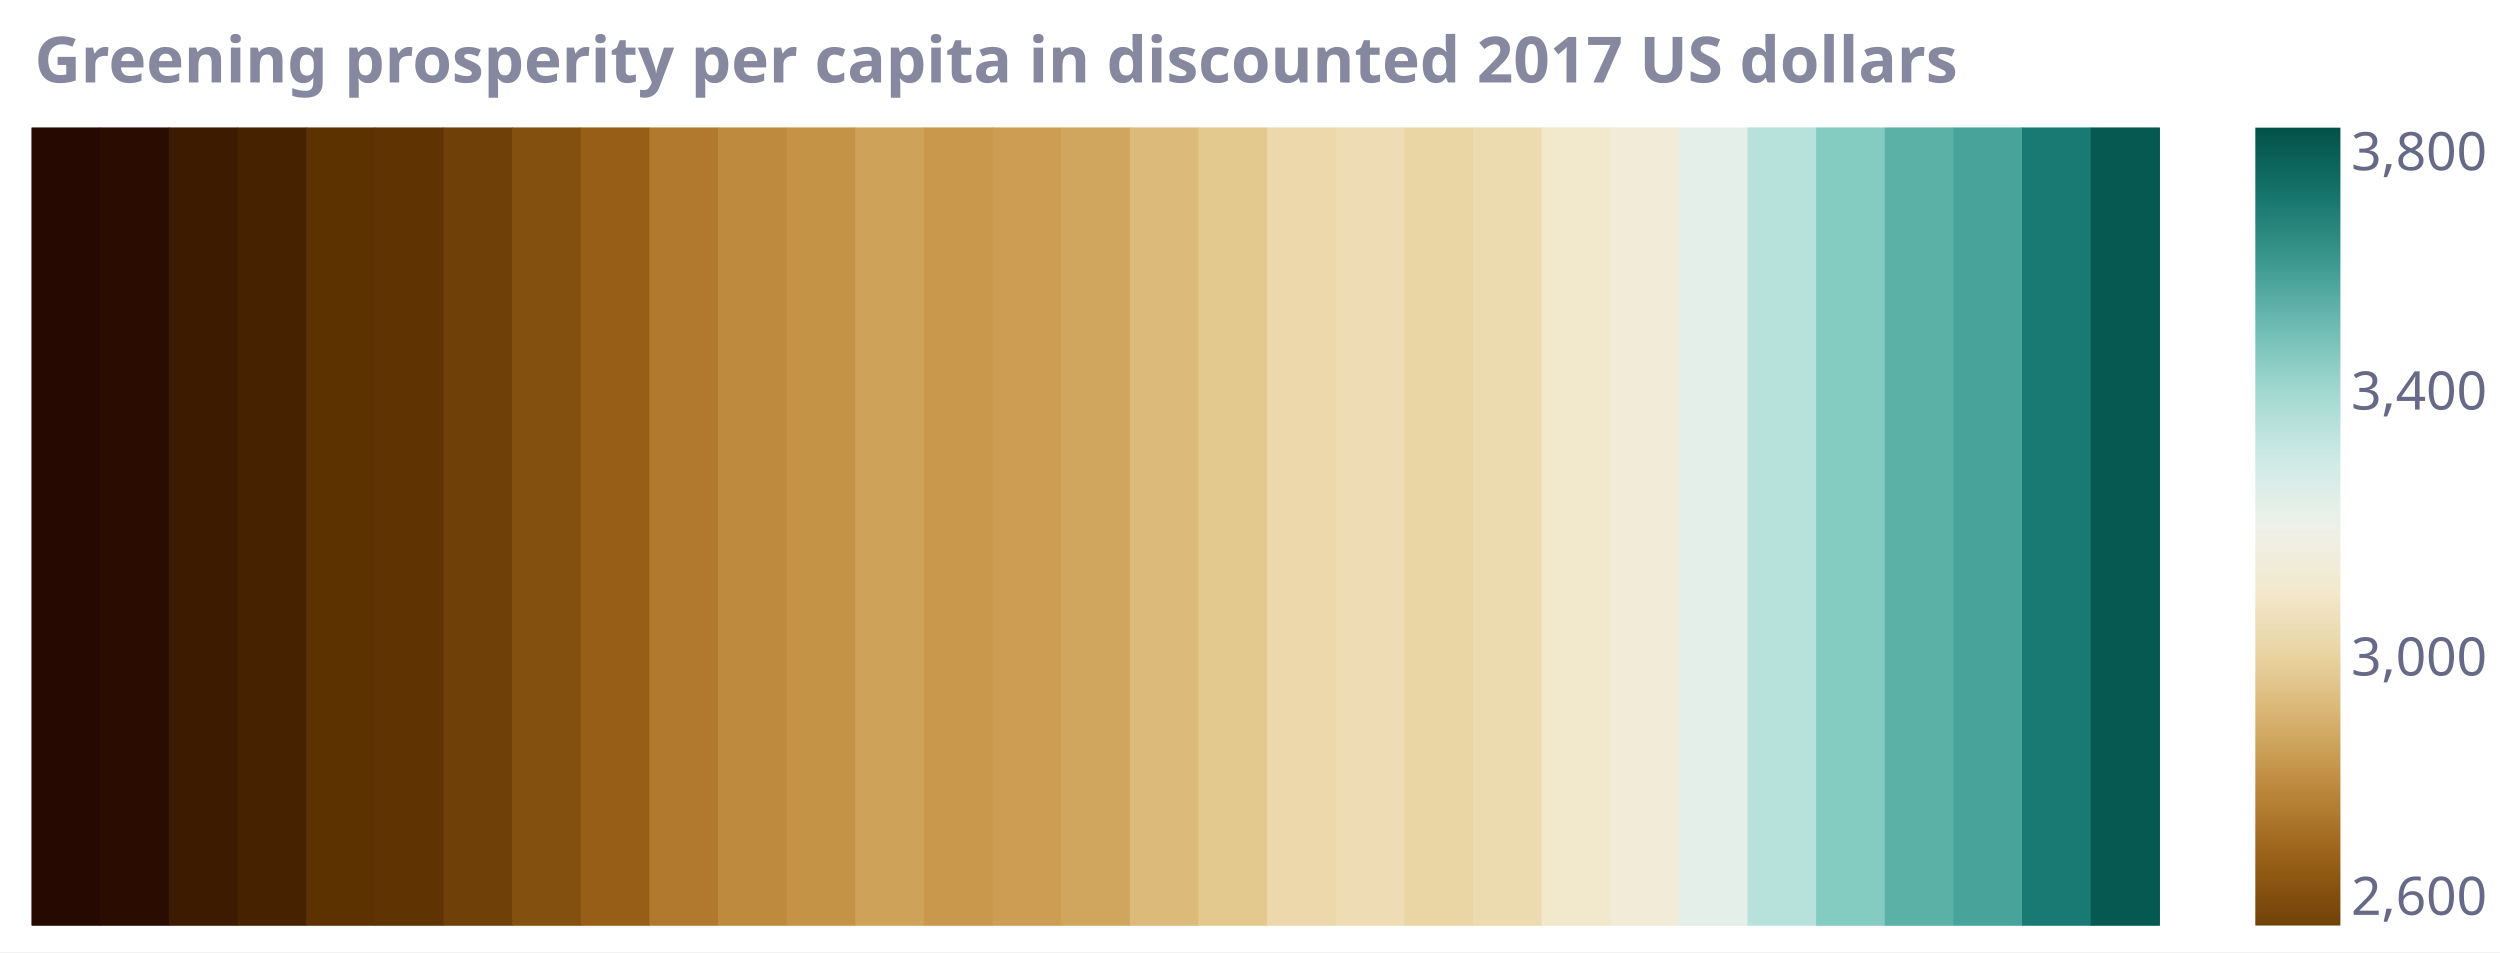
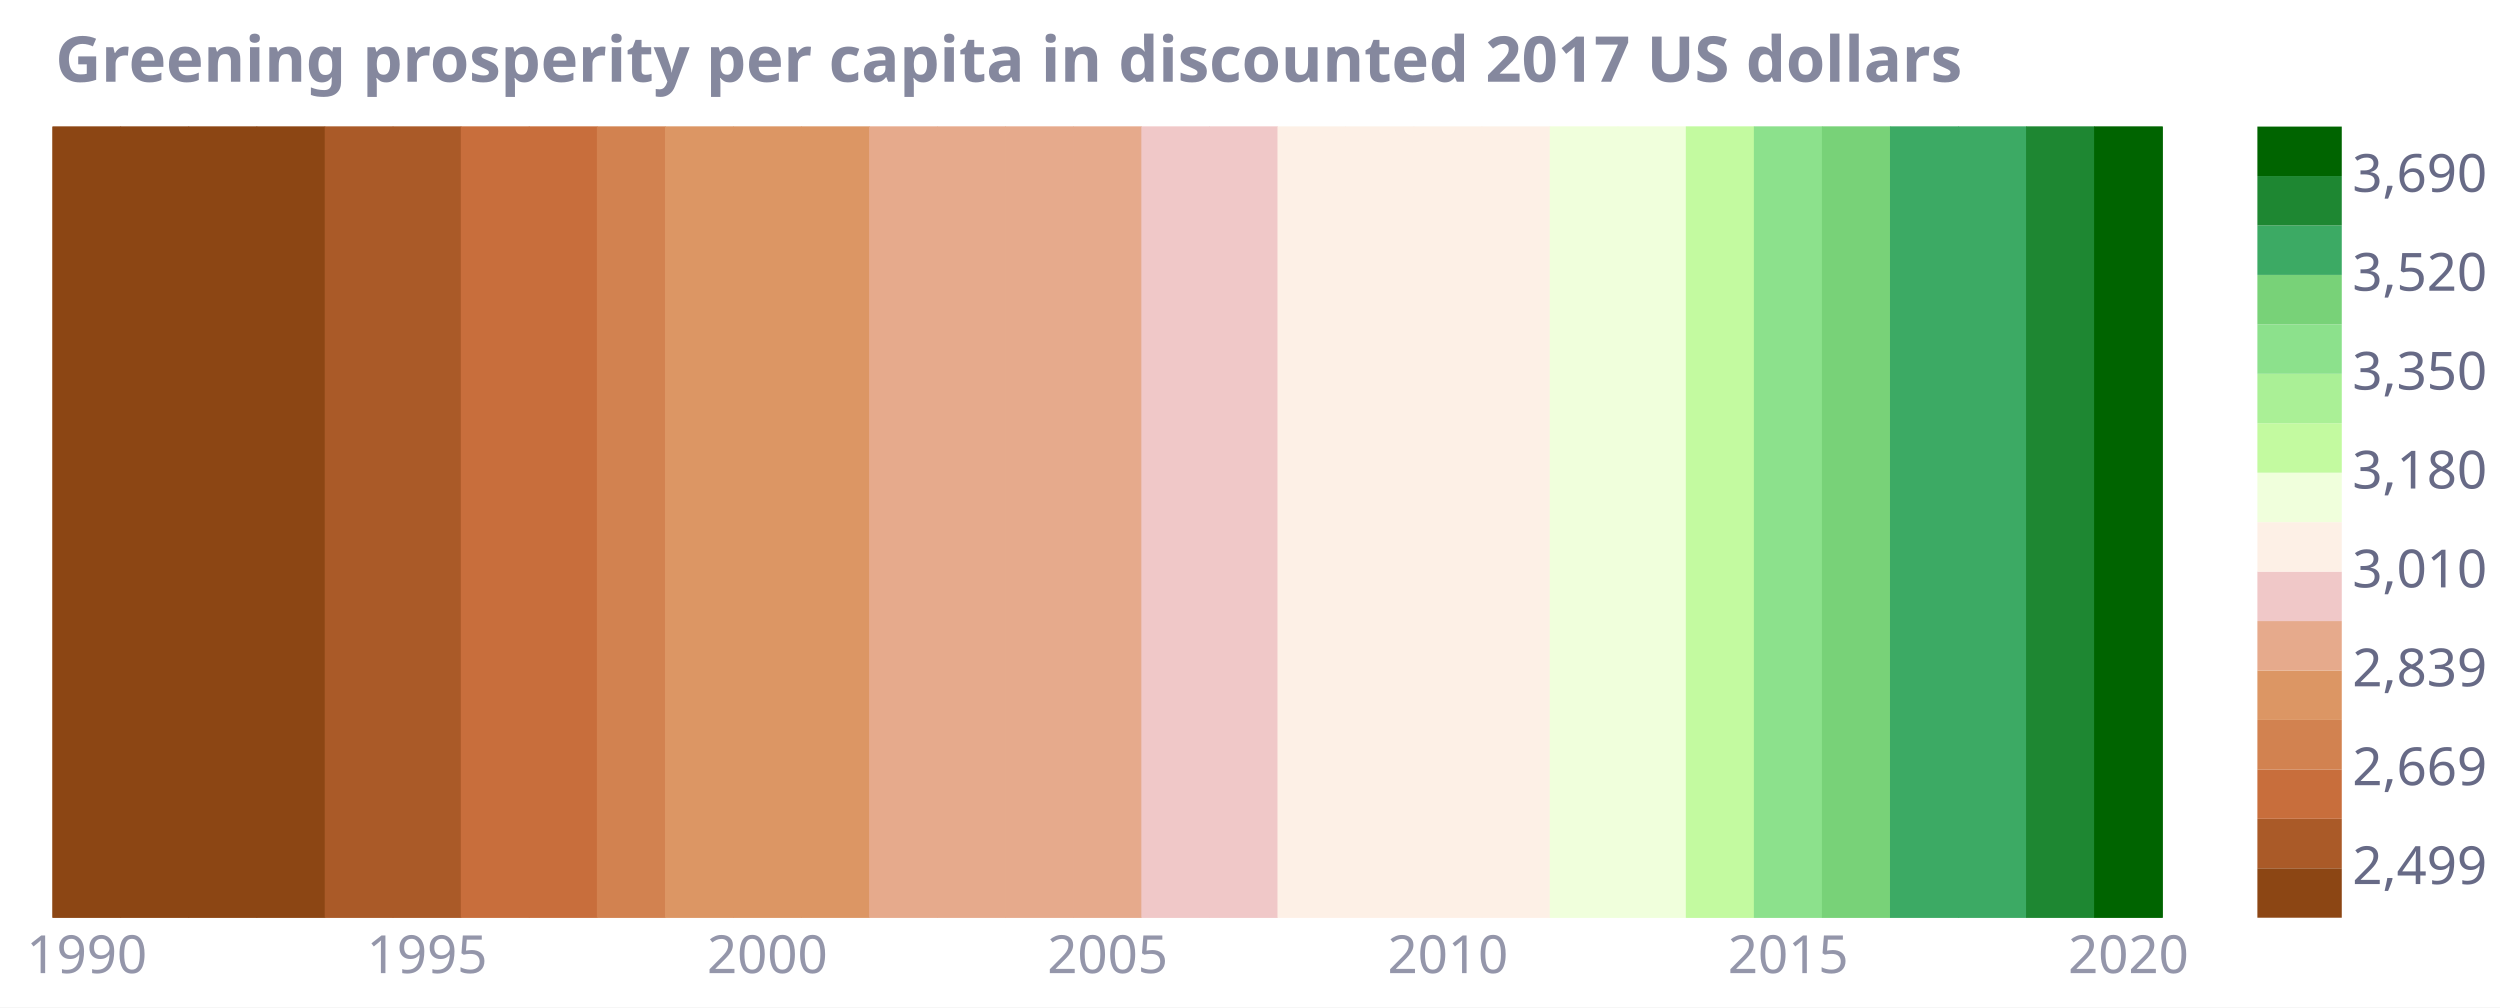
- <svg xmlns="http://www.w3.org/2000/svg" version="1.1" class="marks" width="470" height="179" viewBox="0 0 470 179">
-   <rect width="470" height="179" fill="white" />
-   <g fill="none" stroke-miterlimit="10" transform="translate(6,24)">
+ <svg xmlns="http://www.w3.org/2000/svg" version="1.1" class="marks" width="474" height="191" viewBox="0 0 474 191">
+   <rect width="474" height="191" fill="white" />
+   <g fill="none" stroke-miterlimit="10" transform="translate(10,24)">
    <g class="mark-group role-frame root" role="graphics-object" aria-roledescription="group mark container">
      <g transform="translate(0,0)">
        <path class="background" aria-hidden="true" d="M0,0h400v150h-400Z" />
        <g>
          <g class="mark-group role-axis" role="graphics-symbol" aria-roledescription="axis" aria-label="X-axis titled 'Greening prosperity per capita in discounted 2017 US dollars' for a discrete scale with 31 values: 1990, 1991, 1992, 1993, 1994, ending with 2020">
            <g transform="translate(0.5,150.5)">
              <path class="background" aria-hidden="true" d="M0,0h0v0h0Z" pointer-events="none" />
              <g>
-                 <g class="mark-text role-axis-label" pointer-events="none" />
+                 <g class="mark-text role-axis-label" pointer-events="none">
+                   <text text-anchor="middle" transform="translate(5.951613,10)" font-family="Circular Std Book" font-size="10px" fill="#676A86" fill-opacity="0.7" opacity="1">1990</text>
+                   <text text-anchor="middle" transform="translate(70.46774,10)" font-family="Circular Std Book" font-size="10px" fill="#676A86" fill-opacity="0.7" opacity="1">1995</text>
+                   <text text-anchor="middle" transform="translate(134.9839,10)" font-family="Circular Std Book" font-size="10px" fill="#676A86" fill-opacity="0.7" opacity="1">2000</text>
+                   <text text-anchor="middle" transform="translate(199.5,10)" font-family="Circular Std Book" font-size="10px" fill="#676A86" fill-opacity="0.7" opacity="1">2005</text>
+                   <text text-anchor="middle" transform="translate(264.0161,10)" font-family="Circular Std Book" font-size="10px" fill="#676A86" fill-opacity="0.7" opacity="1">2010</text>
+                   <text text-anchor="middle" transform="translate(328.5323,10)" font-family="Circular Std Book" font-size="10px" fill="#676A86" fill-opacity="0.7" opacity="1">2015</text>
+                   <text text-anchor="middle" transform="translate(393.0484,10)" font-family="Circular Std Book" font-size="10px" fill="#676A86" fill-opacity="0.7" opacity="1">2020</text>
+                 </g>
                <g class="mark-text role-axis-title" pointer-events="none">
                  <text text-anchor="start" transform="translate(0,-159)" font-family="Circular Std Book" font-size="12px" font-weight="bold" fill="#676A86" fill-opacity="0.8" opacity="1">Greening prosperity per capita in discounted 2017 US dollars</text>
                </g>
              </g>
              <path class="foreground" aria-hidden="true" d="" pointer-events="none" display="none" />
            </g>
          </g>
          <g class="mark-rect role-mark layer_0_marks" role="graphics-object" aria-roledescription="rect mark container">
-             <path aria-label="Year: 1990; t: 2413.90217781; GPR: 2413.9" role="graphics-symbol" aria-roledescription="bar" d="M-0.048,0h13v150h-13Z" fill="rgb(38, 9, 0)" />
-             <path aria-label="Year: 1991; t: 2427.52816675; GPR: 2427.53" role="graphics-symbol" aria-roledescription="bar" d="M12.855,0h13v150h-13Z" fill="rgb(43, 13, 0)" />
-             <path aria-label="Year: 1992; t: 2471.89852982; GPR: 2471.9" role="graphics-symbol" aria-roledescription="bar" d="M25.758,0h13v150h-13Z" fill="rgb(61, 27, 0)" />
-             <path aria-label="Year: 1993; t: 2496.84363545; GPR: 2496.84" role="graphics-symbol" aria-roledescription="bar" d="M38.661,0h13v150h-13Z" fill="rgb(71, 34, 0)" />
-             <path aria-label="Year: 1994; t: 2550.67550999; GPR: 2550.68" role="graphics-symbol" aria-roledescription="bar" d="M51.565,0h13v150h-13Z" fill="rgb(92, 50, 1)" />
-             <path aria-label="Year: 1995; t: 2557.13639073; GPR: 2557.14" role="graphics-symbol" aria-roledescription="bar" d="M64.468,0h13v150h-13Z" fill="rgb(95, 52, 2)" />
-             <path aria-label="Year: 1996; t: 2597.10276208; GPR: 2597.1" role="graphics-symbol" aria-roledescription="bar" d="M77.371,0h13v150h-13Z" fill="rgb(111, 64, 8)" />
-             <path aria-label="Year: 1997; t: 2648.88798889; GPR: 2648.89" role="graphics-symbol" aria-roledescription="bar" d="M90.274,0h13v150h-13Z" fill="rgb(132, 80, 15)" />
-             <path aria-label="Year: 1998; t: 2695.47360498; GPR: 2695.47" role="graphics-symbol" aria-roledescription="bar" d="M103.177,0h13v150h-13Z" fill="rgb(150, 94, 22)" />
-             <path aria-label="Year: 1999; t: 2770.85058258; GPR: 2770.85" role="graphics-symbol" aria-roledescription="bar" d="M116.081,0h13v150h-13Z" fill="rgb(177, 121, 45)" />
-             <path aria-label="Year: 2000; t: 2812.65119994; GPR: 2812.65" role="graphics-symbol" aria-roledescription="bar" d="M128.984,0h13v150h-13Z" fill="rgb(190, 138, 62)" />
-             <path aria-label="Year: 2001; t: 2835.12164171; GPR: 2835.12" role="graphics-symbol" aria-roledescription="bar" d="M141.887,0h13v150h-13Z" fill="rgb(197, 147, 70)" />
-             <path aria-label="Year: 2002; t: 2871.25783688; GPR: 2871.26" role="graphics-symbol" aria-roledescription="bar" d="M154.79,0h13v150h-13Z" fill="rgb(206, 162, 89)" />
-             <path aria-label="Year: 2003; t: 2847.11273539; GPR: 2847.11" role="graphics-symbol" aria-roledescription="bar" d="M167.694,0h13v150h-13Z" fill="rgb(201, 152, 76)" />
-             <path aria-label="Year: 2004; t: 2860.35477347; GPR: 2860.35" role="graphics-symbol" aria-roledescription="bar" d="M180.597,0h13v150h-13Z" fill="rgb(204, 157, 83)" />
-             <path aria-label="Year: 2005; t: 2880.21176394; GPR: 2880.21" role="graphics-symbol" aria-roledescription="bar" d="M193.5,0h13v150h-13Z" fill="rgb(208, 166, 94)" />
-             <path aria-label="Year: 2006; t: 2929.91744682; GPR: 2929.92" role="graphics-symbol" aria-roledescription="bar" d="M206.403,0h13v150h-13Z" fill="rgb(220, 186, 121)" />
-             <path aria-label="Year: 2007; t: 2967.48499812; GPR: 2967.48" role="graphics-symbol" aria-roledescription="bar" d="M219.306,0h13v150h-13Z" fill="rgb(228, 201, 142)" />
-             <path aria-label="Year: 2008; t: 3026.77089901; GPR: 3026.77" role="graphics-symbol" aria-roledescription="bar" d="M232.21,0h13v150h-13Z" fill="rgb(236, 216, 171)" />
-             <path aria-label="Year: 2009; t: 3044.28833139; GPR: 3044.29" role="graphics-symbol" aria-roledescription="bar" d="M245.113,0h13v150h-13Z" fill="rgb(238, 221, 180)" />
-             <path aria-label="Year: 2010; t: 3013.66447597; GPR: 3013.66" role="graphics-symbol" aria-roledescription="bar" d="M258.016,0h13v150h-13Z" fill="rgb(234, 213, 165)" />
-             <path aria-label="Year: 2011; t: 3036.9522581; GPR: 3036.95" role="graphics-symbol" aria-roledescription="bar" d="M270.919,0h13v150h-13Z" fill="rgb(237, 219, 176)" />
-             <path aria-label="Year: 2012; t: 3098.22748504; GPR: 3098.23" role="graphics-symbol" aria-roledescription="bar" d="M283.823,0h13v150h-13Z" fill="rgb(242, 232, 203)" />
-             <path aria-label="Year: 2013; t: 3136.2834078; GPR: 3136.28" role="graphics-symbol" aria-roledescription="bar" d="M296.726,0h13v150h-13Z" fill="rgb(241, 235, 215)" />
-             <path aria-label="Year: 2014; t: 3229.67409926; GPR: 3229.67" role="graphics-symbol" aria-roledescription="bar" d="M309.629,0h13v150h-13Z" fill="rgb(229, 239, 233)" />
-             <path aria-label="Year: 2015; t: 3356.58963427; GPR: 3356.59" role="graphics-symbol" aria-roledescription="bar" d="M322.532,0h13v150h-13Z" fill="rgb(183, 226, 219)" />
-             <path aria-label="Year: 2016; t: 3458.46852628; GPR: 3458.47" role="graphics-symbol" aria-roledescription="bar" d="M335.435,0h13v150h-13Z" fill="rgb(132, 203, 193)" />
-             <path aria-label="Year: 2017; t: 3532.68775259; GPR: 3532.69" role="graphics-symbol" aria-roledescription="bar" d="M348.339,0h13v150h-13Z" fill="rgb(92, 177, 167)" />
-             <path aria-label="Year: 2018; t: 3570.98550559; GPR: 3570.99" role="graphics-symbol" aria-roledescription="bar" d="M361.242,0h13v150h-13Z" fill="rgb(72, 163, 154)" />
-             <path aria-label="Year: 2019; t: 3680.65552638; GPR: 3680.66" role="graphics-symbol" aria-roledescription="bar" d="M374.145,0h13v150h-13Z" fill="rgb(24, 122, 114)" />
-             <path aria-label="Year: 2020; t: 3775.56471413; GPR: 3775.56" role="graphics-symbol" aria-roledescription="bar" d="M387.048,0h13v150h-13Z" fill="rgb(6, 89, 80)" />
+             <path aria-label="Year: 1990; t: 2,414; GPR: 2413.9" role="graphics-symbol" aria-roledescription="bar" d="M-0.048,0h13v150h-13Z" fill="#8C4614" />
+             <path aria-label="Year: 1991; t: 2,428; GPR: 2427.53" role="graphics-symbol" aria-roledescription="bar" d="M12.855,0h13v150h-13Z" fill="#8C4614" />
+             <path aria-label="Year: 1992; t: 2,472; GPR: 2471.9" role="graphics-symbol" aria-roledescription="bar" d="M25.758,0h13v150h-13Z" fill="#8C4614" />
+             <path aria-label="Year: 1993; t: 2,497; GPR: 2496.84" role="graphics-symbol" aria-roledescription="bar" d="M38.661,0h13v150h-13Z" fill="#8C4614" />
+             <path aria-label="Year: 1994; t: 2,551; GPR: 2550.68" role="graphics-symbol" aria-roledescription="bar" d="M51.565,0h13v150h-13Z" fill="#AA5A28" />
+             <path aria-label="Year: 1995; t: 2,557; GPR: 2557.14" role="graphics-symbol" aria-roledescription="bar" d="M64.468,0h13v150h-13Z" fill="#AA5A28" />
+             <path aria-label="Year: 1996; t: 2,597; GPR: 2597.1" role="graphics-symbol" aria-roledescription="bar" d="M77.371,0h13v150h-13Z" fill="#C86E3C" />
+             <path aria-label="Year: 1997; t: 2,649; GPR: 2648.89" role="graphics-symbol" aria-roledescription="bar" d="M90.274,0h13v150h-13Z" fill="#C86E3C" />
+             <path aria-label="Year: 1998; t: 2,695; GPR: 2695.47" role="graphics-symbol" aria-roledescription="bar" d="M103.177,0h13v150h-13Z" fill="#D28250" />
+             <path aria-label="Year: 1999; t: 2,771; GPR: 2770.85" role="graphics-symbol" aria-roledescription="bar" d="M116.081,0h13v150h-13Z" fill="#DC9664" />
+             <path aria-label="Year: 2000; t: 2,813; GPR: 2812.65" role="graphics-symbol" aria-roledescription="bar" d="M128.984,0h13v150h-13Z" fill="#DC9664" />
+             <path aria-label="Year: 2001; t: 2,835; GPR: 2835.12" role="graphics-symbol" aria-roledescription="bar" d="M141.887,0h13v150h-13Z" fill="#DC9664" />
+             <path aria-label="Year: 2002; t: 2,871; GPR: 2871.26" role="graphics-symbol" aria-roledescription="bar" d="M154.79,0h13v150h-13Z" fill="#E6AA8C" />
+             <path aria-label="Year: 2003; t: 2,847; GPR: 2847.11" role="graphics-symbol" aria-roledescription="bar" d="M167.694,0h13v150h-13Z" fill="#E6AA8C" />
+             <path aria-label="Year: 2004; t: 2,860; GPR: 2860.35" role="graphics-symbol" aria-roledescription="bar" d="M180.597,0h13v150h-13Z" fill="#E6AA8C" />
+             <path aria-label="Year: 2005; t: 2,880; GPR: 2880.21" role="graphics-symbol" aria-roledescription="bar" d="M193.5,0h13v150h-13Z" fill="#E6AA8C" />
+             <path aria-label="Year: 2006; t: 2,930; GPR: 2929.92" role="graphics-symbol" aria-roledescription="bar" d="M206.403,0h13v150h-13Z" fill="#F0C8C8" />
+             <path aria-label="Year: 2007; t: 2,967; GPR: 2967.48" role="graphics-symbol" aria-roledescription="bar" d="M219.306,0h13v150h-13Z" fill="#F0C8C8" />
+             <path aria-label="Year: 2008; t: 3,027; GPR: 3026.77" role="graphics-symbol" aria-roledescription="bar" d="M232.21,0h13v150h-13Z" fill="#FDF0E6" />
+             <path aria-label="Year: 2009; t: 3,044; GPR: 3044.29" role="graphics-symbol" aria-roledescription="bar" d="M245.113,0h13v150h-13Z" fill="#FDF0E6" />
+             <path aria-label="Year: 2010; t: 3,014; GPR: 3013.66" role="graphics-symbol" aria-roledescription="bar" d="M258.016,0h13v150h-13Z" fill="#FDF0E6" />
+             <path aria-label="Year: 2011; t: 3,037; GPR: 3036.95" role="graphics-symbol" aria-roledescription="bar" d="M270.919,0h13v150h-13Z" fill="#FDF0E6" />
+             <path aria-label="Year: 2012; t: 3,098; GPR: 3098.23" role="graphics-symbol" aria-roledescription="bar" d="M283.823,0h13v150h-13Z" fill="#F0FFDC" />
+             <path aria-label="Year: 2013; t: 3,136; GPR: 3136.28" role="graphics-symbol" aria-roledescription="bar" d="M296.726,0h13v150h-13Z" fill="#F0FFDC" />
+             <path aria-label="Year: 2014; t: 3,230; GPR: 3229.67" role="graphics-symbol" aria-roledescription="bar" d="M309.629,0h13v150h-13Z" fill="#C3FAA0" />
+             <path aria-label="Year: 2015; t: 3,357; GPR: 3356.59" role="graphics-symbol" aria-roledescription="bar" d="M322.532,0h13v150h-13Z" fill="#8CE18C" />
+             <path aria-label="Year: 2016; t: 3,458; GPR: 3458.47" role="graphics-symbol" aria-roledescription="bar" d="M335.435,0h13v150h-13Z" fill="#78D278" />
+             <path aria-label="Year: 2017; t: 3,533; GPR: 3532.69" role="graphics-symbol" aria-roledescription="bar" d="M348.339,0h13v150h-13Z" fill="#3CAA64" />
+             <path aria-label="Year: 2018; t: 3,571; GPR: 3570.99" role="graphics-symbol" aria-roledescription="bar" d="M361.242,0h13v150h-13Z" fill="#3CAA64" />
+             <path aria-label="Year: 2019; t: 3,681; GPR: 3680.66" role="graphics-symbol" aria-roledescription="bar" d="M374.145,0h13v150h-13Z" fill="#1E8732" />
+             <path aria-label="Year: 2020; t: 3,776; GPR: 3775.56" role="graphics-symbol" aria-roledescription="bar" d="M387.048,0h13v150h-13Z" fill="#006400" />
          </g>
          <g class="mark-rect role-mark layer_1_marks" role="graphics-object" aria-roledescription="rect mark container">
-             <path aria-label="Year: 1990; t: 2413.90217781; GPR: 2413.9" role="graphics-symbol" aria-roledescription="bar" d="M-0.048,0h13v150h-13Z" fill="rgb(38, 9, 0)" />
-             <path aria-label="Year: 1991; t: 2427.52816675; GPR: 2427.53" role="graphics-symbol" aria-roledescription="bar" d="M12.855,0h13v150h-13Z" fill="rgb(43, 13, 0)" />
-             <path aria-label="Year: 1992; t: 2471.89852982; GPR: 2471.9" role="graphics-symbol" aria-roledescription="bar" d="M25.758,0h13v150h-13Z" fill="rgb(61, 27, 0)" />
-             <path aria-label="Year: 1993; t: 2496.84363545; GPR: 2496.84" role="graphics-symbol" aria-roledescription="bar" d="M38.661,0h13v150h-13Z" fill="rgb(71, 34, 0)" />
-             <path aria-label="Year: 1994; t: 2550.67550999; GPR: 2550.68" role="graphics-symbol" aria-roledescription="bar" d="M51.565,0h13v150h-13Z" fill="rgb(92, 50, 1)" />
-             <path aria-label="Year: 1995; t: 2557.13639073; GPR: 2557.14" role="graphics-symbol" aria-roledescription="bar" d="M64.468,0h13v150h-13Z" fill="rgb(95, 52, 2)" />
-             <path aria-label="Year: 1996; t: 2597.10276208; GPR: 2597.1" role="graphics-symbol" aria-roledescription="bar" d="M77.371,0h13v150h-13Z" fill="rgb(111, 64, 8)" />
-             <path aria-label="Year: 1997; t: 2648.88798889; GPR: 2648.89" role="graphics-symbol" aria-roledescription="bar" d="M90.274,0h13v150h-13Z" fill="rgb(132, 80, 15)" />
-             <path aria-label="Year: 1998; t: 2695.47360498; GPR: 2695.47" role="graphics-symbol" aria-roledescription="bar" d="M103.177,0h13v150h-13Z" fill="rgb(150, 94, 22)" />
-             <path aria-label="Year: 1999; t: 2770.85058258; GPR: 2770.85" role="graphics-symbol" aria-roledescription="bar" d="M116.081,0h13v150h-13Z" fill="rgb(177, 121, 45)" />
-             <path aria-label="Year: 2000; t: 2812.65119994; GPR: 2812.65" role="graphics-symbol" aria-roledescription="bar" d="M128.984,0h13v150h-13Z" fill="rgb(190, 138, 62)" />
-             <path aria-label="Year: 2001; t: 2835.12164171; GPR: 2835.12" role="graphics-symbol" aria-roledescription="bar" d="M141.887,0h13v150h-13Z" fill="rgb(197, 147, 70)" />
-             <path aria-label="Year: 2002; t: 2871.25783688; GPR: 2871.26" role="graphics-symbol" aria-roledescription="bar" d="M154.79,0h13v150h-13Z" fill="rgb(206, 162, 89)" />
-             <path aria-label="Year: 2003; t: 2847.11273539; GPR: 2847.11" role="graphics-symbol" aria-roledescription="bar" d="M167.694,0h13v150h-13Z" fill="rgb(201, 152, 76)" />
-             <path aria-label="Year: 2004; t: 2860.35477347; GPR: 2860.35" role="graphics-symbol" aria-roledescription="bar" d="M180.597,0h13v150h-13Z" fill="rgb(204, 157, 83)" />
-             <path aria-label="Year: 2005; t: 2880.21176394; GPR: 2880.21" role="graphics-symbol" aria-roledescription="bar" d="M193.5,0h13v150h-13Z" fill="rgb(208, 166, 94)" />
-             <path aria-label="Year: 2006; t: 2929.91744682; GPR: 2929.92" role="graphics-symbol" aria-roledescription="bar" d="M206.403,0h13v150h-13Z" fill="rgb(220, 186, 121)" />
-             <path aria-label="Year: 2007; t: 2967.48499812; GPR: 2967.48" role="graphics-symbol" aria-roledescription="bar" d="M219.306,0h13v150h-13Z" fill="rgb(228, 201, 142)" />
-             <path aria-label="Year: 2008; t: 3026.77089901; GPR: 3026.77" role="graphics-symbol" aria-roledescription="bar" d="M232.21,0h13v150h-13Z" fill="rgb(236, 216, 171)" />
-             <path aria-label="Year: 2009; t: 3044.28833139; GPR: 3044.29" role="graphics-symbol" aria-roledescription="bar" d="M245.113,0h13v150h-13Z" fill="rgb(238, 221, 180)" />
-             <path aria-label="Year: 2010; t: 3013.66447597; GPR: 3013.66" role="graphics-symbol" aria-roledescription="bar" d="M258.016,0h13v150h-13Z" fill="rgb(234, 213, 165)" />
-             <path aria-label="Year: 2011; t: 3036.9522581; GPR: 3036.95" role="graphics-symbol" aria-roledescription="bar" d="M270.919,0h13v150h-13Z" fill="rgb(237, 219, 176)" />
-             <path aria-label="Year: 2012; t: 3098.22748504; GPR: 3098.23" role="graphics-symbol" aria-roledescription="bar" d="M283.823,0h13v150h-13Z" fill="rgb(242, 232, 203)" />
-             <path aria-label="Year: 2013; t: 3136.2834078; GPR: 3136.28" role="graphics-symbol" aria-roledescription="bar" d="M296.726,0h13v150h-13Z" fill="rgb(241, 235, 215)" />
-             <path aria-label="Year: 2014; t: 3229.67409926; GPR: 3229.67" role="graphics-symbol" aria-roledescription="bar" d="M309.629,0h13v150h-13Z" fill="rgb(229, 239, 233)" />
-             <path aria-label="Year: 2015; t: 3356.58963427; GPR: 3356.59" role="graphics-symbol" aria-roledescription="bar" d="M322.532,0h13v150h-13Z" fill="rgb(183, 226, 219)" />
-             <path aria-label="Year: 2016; t: 3458.46852628; GPR: 3458.47" role="graphics-symbol" aria-roledescription="bar" d="M335.435,0h13v150h-13Z" fill="rgb(132, 203, 193)" />
-             <path aria-label="Year: 2017; t: 3532.68775259; GPR: 3532.69" role="graphics-symbol" aria-roledescription="bar" d="M348.339,0h13v150h-13Z" fill="rgb(92, 177, 167)" />
-             <path aria-label="Year: 2018; t: 3570.98550559; GPR: 3570.99" role="graphics-symbol" aria-roledescription="bar" d="M361.242,0h13v150h-13Z" fill="rgb(72, 163, 154)" />
-             <path aria-label="Year: 2019; t: 3680.65552638; GPR: 3680.66" role="graphics-symbol" aria-roledescription="bar" d="M374.145,0h13v150h-13Z" fill="rgb(24, 122, 114)" />
-             <path aria-label="Year: 2020; t: 3775.56471413; GPR: 3775.56" role="graphics-symbol" aria-roledescription="bar" d="M387.048,0h13v150h-13Z" fill="rgb(6, 89, 80)" />
+             <path aria-label="Year: 1990; t: 2,414; GPR: 2413.9" role="graphics-symbol" aria-roledescription="bar" d="M-0.048,0h13v150h-13Z" fill="#8C4614" />
+             <path aria-label="Year: 1991; t: 2,428; GPR: 2427.53" role="graphics-symbol" aria-roledescription="bar" d="M12.855,0h13v150h-13Z" fill="#8C4614" />
+             <path aria-label="Year: 1992; t: 2,472; GPR: 2471.9" role="graphics-symbol" aria-roledescription="bar" d="M25.758,0h13v150h-13Z" fill="#8C4614" />
+             <path aria-label="Year: 1993; t: 2,497; GPR: 2496.84" role="graphics-symbol" aria-roledescription="bar" d="M38.661,0h13v150h-13Z" fill="#8C4614" />
+             <path aria-label="Year: 1994; t: 2,551; GPR: 2550.68" role="graphics-symbol" aria-roledescription="bar" d="M51.565,0h13v150h-13Z" fill="#AA5A28" />
+             <path aria-label="Year: 1995; t: 2,557; GPR: 2557.14" role="graphics-symbol" aria-roledescription="bar" d="M64.468,0h13v150h-13Z" fill="#AA5A28" />
+             <path aria-label="Year: 1996; t: 2,597; GPR: 2597.1" role="graphics-symbol" aria-roledescription="bar" d="M77.371,0h13v150h-13Z" fill="#C86E3C" />
+             <path aria-label="Year: 1997; t: 2,649; GPR: 2648.89" role="graphics-symbol" aria-roledescription="bar" d="M90.274,0h13v150h-13Z" fill="#C86E3C" />
+             <path aria-label="Year: 1998; t: 2,695; GPR: 2695.47" role="graphics-symbol" aria-roledescription="bar" d="M103.177,0h13v150h-13Z" fill="#D28250" />
+             <path aria-label="Year: 1999; t: 2,771; GPR: 2770.85" role="graphics-symbol" aria-roledescription="bar" d="M116.081,0h13v150h-13Z" fill="#DC9664" />
+             <path aria-label="Year: 2000; t: 2,813; GPR: 2812.65" role="graphics-symbol" aria-roledescription="bar" d="M128.984,0h13v150h-13Z" fill="#DC9664" />
+             <path aria-label="Year: 2001; t: 2,835; GPR: 2835.12" role="graphics-symbol" aria-roledescription="bar" d="M141.887,0h13v150h-13Z" fill="#DC9664" />
+             <path aria-label="Year: 2002; t: 2,871; GPR: 2871.26" role="graphics-symbol" aria-roledescription="bar" d="M154.79,0h13v150h-13Z" fill="#E6AA8C" />
+             <path aria-label="Year: 2003; t: 2,847; GPR: 2847.11" role="graphics-symbol" aria-roledescription="bar" d="M167.694,0h13v150h-13Z" fill="#E6AA8C" />
+             <path aria-label="Year: 2004; t: 2,860; GPR: 2860.35" role="graphics-symbol" aria-roledescription="bar" d="M180.597,0h13v150h-13Z" fill="#E6AA8C" />
+             <path aria-label="Year: 2005; t: 2,880; GPR: 2880.21" role="graphics-symbol" aria-roledescription="bar" d="M193.5,0h13v150h-13Z" fill="#E6AA8C" />
+             <path aria-label="Year: 2006; t: 2,930; GPR: 2929.92" role="graphics-symbol" aria-roledescription="bar" d="M206.403,0h13v150h-13Z" fill="#F0C8C8" />
+             <path aria-label="Year: 2007; t: 2,967; GPR: 2967.48" role="graphics-symbol" aria-roledescription="bar" d="M219.306,0h13v150h-13Z" fill="#F0C8C8" />
+             <path aria-label="Year: 2008; t: 3,027; GPR: 3026.77" role="graphics-symbol" aria-roledescription="bar" d="M232.21,0h13v150h-13Z" fill="#FDF0E6" />
+             <path aria-label="Year: 2009; t: 3,044; GPR: 3044.29" role="graphics-symbol" aria-roledescription="bar" d="M245.113,0h13v150h-13Z" fill="#FDF0E6" />
+             <path aria-label="Year: 2010; t: 3,014; GPR: 3013.66" role="graphics-symbol" aria-roledescription="bar" d="M258.016,0h13v150h-13Z" fill="#FDF0E6" />
+             <path aria-label="Year: 2011; t: 3,037; GPR: 3036.95" role="graphics-symbol" aria-roledescription="bar" d="M270.919,0h13v150h-13Z" fill="#FDF0E6" />
+             <path aria-label="Year: 2012; t: 3,098; GPR: 3098.23" role="graphics-symbol" aria-roledescription="bar" d="M283.823,0h13v150h-13Z" fill="#F0FFDC" />
+             <path aria-label="Year: 2013; t: 3,136; GPR: 3136.28" role="graphics-symbol" aria-roledescription="bar" d="M296.726,0h13v150h-13Z" fill="#F0FFDC" />
+             <path aria-label="Year: 2014; t: 3,230; GPR: 3229.67" role="graphics-symbol" aria-roledescription="bar" d="M309.629,0h13v150h-13Z" fill="#C3FAA0" />
+             <path aria-label="Year: 2015; t: 3,357; GPR: 3356.59" role="graphics-symbol" aria-roledescription="bar" d="M322.532,0h13v150h-13Z" fill="#8CE18C" />
+             <path aria-label="Year: 2016; t: 3,458; GPR: 3458.47" role="graphics-symbol" aria-roledescription="bar" d="M335.435,0h13v150h-13Z" fill="#78D278" />
+             <path aria-label="Year: 2017; t: 3,533; GPR: 3532.69" role="graphics-symbol" aria-roledescription="bar" d="M348.339,0h13v150h-13Z" fill="#3CAA64" />
+             <path aria-label="Year: 2018; t: 3,571; GPR: 3570.99" role="graphics-symbol" aria-roledescription="bar" d="M361.242,0h13v150h-13Z" fill="#3CAA64" />
+             <path aria-label="Year: 2019; t: 3,681; GPR: 3680.66" role="graphics-symbol" aria-roledescription="bar" d="M374.145,0h13v150h-13Z" fill="#1E8732" />
+             <path aria-label="Year: 2020; t: 3,776; GPR: 3775.56" role="graphics-symbol" aria-roledescription="bar" d="M387.048,0h13v150h-13Z" fill="#006400" />
          </g>
-           <g class="mark-group role-legend" role="graphics-symbol" aria-roledescription="legend" aria-label="Gradient legend for fill color with values from 2,600 to 3,800">
+           <g class="mark-group role-legend" role="graphics-symbol" aria-roledescription="legend" aria-label="Discrete legend for fill color with 15 boundaries: 2,499, 2,584, 2,669, 2,754, 2,839, 2,925, 3,010, 3,095, 3,180, 3,265, 3,350, 3,435, 3,520, 3,605, 3,690">
            <g transform="translate(418,0)">
              <path class="background" aria-hidden="true" d="M0,0h41v150h-41Z" pointer-events="none" />
              <g>
                <g class="mark-group role-legend-entry">
                  <g transform="translate(0,0)">
                    <path class="background" aria-hidden="true" d="M0,0h0v0h0Z" pointer-events="none" />
                    <g>
-                       <g class="mark-rect role-legend-gradient" pointer-events="none">
-                         <path d="M0,0h16v150h-16Z" fill="url(#gradient_162)" stroke="#ddd" stroke-width="0" opacity="1" />
+                       <g class="mark-rect role-legend-band" pointer-events="none">
+                         <path d="M0,140.625h16v9.375h-16Z" fill="#8C4614" stroke="#ddd" stroke-width="0" opacity="1" />
+                         <path d="M0,131.25h16v9.375h-16Z" fill="#AA5A28" stroke="#ddd" stroke-width="0" opacity="1" />
+                         <path d="M0,121.875h16v9.375h-16Z" fill="#C86E3C" stroke="#ddd" stroke-width="0" opacity="1" />
+                         <path d="M0,112.5h16v9.375h-16Z" fill="#D28250" stroke="#ddd" stroke-width="0" opacity="1" />
+                         <path d="M0,103.125h16v9.375h-16Z" fill="#DC9664" stroke="#ddd" stroke-width="0" opacity="1" />
+                         <path d="M0,93.75h16v9.375h-16Z" fill="#E6AA8C" stroke="#ddd" stroke-width="0" opacity="1" />
+                         <path d="M0,84.375h16v9.375h-16Z" fill="#F0C8C8" stroke="#ddd" stroke-width="0" opacity="1" />
+                         <path d="M0,75h16v9.375h-16Z" fill="#FDF0E6" stroke="#ddd" stroke-width="0" opacity="1" />
+                         <path d="M0,65.625h16v9.375h-16Z" fill="#F0FFDC" stroke="#ddd" stroke-width="0" opacity="1" />
+                         <path d="M0,56.25h16v9.375h-16Z" fill="#C3FAA0" stroke="#ddd" stroke-width="0" opacity="1" />
+                         <path d="M0,46.875h16v9.375h-16Z" fill="#AAF096" stroke="#ddd" stroke-width="0" opacity="1" />
+                         <path d="M0,37.5h16v9.375h-16Z" fill="#8CE18C" stroke="#ddd" stroke-width="0" opacity="1" />
+                         <path d="M0,28.125h16v9.375h-16Z" fill="#78D278" stroke="#ddd" stroke-width="0" opacity="1" />
+                         <path d="M0,18.75h16v9.375h-16Z" fill="#3CAA64" stroke="#ddd" stroke-width="0" opacity="1" />
+                         <path d="M0,9.375h16v9.375h-16Z" fill="#1E8732" stroke="#ddd" stroke-width="0" opacity="1" />
+                         <path d="M0,0h16v9.375h-16Z" fill="#006400" stroke="#ddd" stroke-width="0" opacity="1" />
                      </g>
                      <g class="mark-text role-legend-label" pointer-events="none">
-                         <text text-anchor="start" transform="translate(18,148)" font-family="Circular Std Book" font-size="10px" fill="#676A86" opacity="1">2,600</text>
-                         <text text-anchor="start" transform="translate(18,103)" font-family="Circular Std Book" font-size="10px" fill="#676A86" opacity="1">3,000</text>
-                         <text text-anchor="start" transform="translate(18,53)" font-family="Circular Std Book" font-size="10px" fill="#676A86" opacity="1">3,400</text>
-                         <text text-anchor="start" transform="translate(18,8)" font-family="Circular Std Book" font-size="10px" fill="#676A86" opacity="1">3,800</text>
+                         <text text-anchor="start" transform="translate(18,148)" font-family="Circular Std Book" font-size="10px" fill="#676A86" opacity="1" />
+                         <text text-anchor="start" transform="translate(18,143.625)" font-family="Circular Std Book" font-size="10px" fill="#676A86" opacity="1">2,499</text>
+                         <text text-anchor="start" transform="translate(18,134.25)" font-family="Circular Std Book" font-size="10px" fill="#676A86" opacity="0">2,584</text>
+                         <text text-anchor="start" transform="translate(18,124.875)" font-family="Circular Std Book" font-size="10px" fill="#676A86" opacity="1">2,669</text>
+                         <text text-anchor="start" transform="translate(18,115.5)" font-family="Circular Std Book" font-size="10px" fill="#676A86" opacity="0">2,754</text>
+                         <text text-anchor="start" transform="translate(18,106.125)" font-family="Circular Std Book" font-size="10px" fill="#676A86" opacity="1">2,839</text>
+                         <text text-anchor="start" transform="translate(18,96.75)" font-family="Circular Std Book" font-size="10px" fill="#676A86" opacity="0">2,925</text>
+                         <text text-anchor="start" transform="translate(18,87.375)" font-family="Circular Std Book" font-size="10px" fill="#676A86" opacity="1">3,010</text>
+                         <text text-anchor="start" transform="translate(18,78)" font-family="Circular Std Book" font-size="10px" fill="#676A86" opacity="0">3,095</text>
+                         <text text-anchor="start" transform="translate(18,68.625)" font-family="Circular Std Book" font-size="10px" fill="#676A86" opacity="1">3,180</text>
+                         <text text-anchor="start" transform="translate(18,59.25)" font-family="Circular Std Book" font-size="10px" fill="#676A86" opacity="0">3,265</text>
+                         <text text-anchor="start" transform="translate(18,49.875)" font-family="Circular Std Book" font-size="10px" fill="#676A86" opacity="1">3,350</text>
+                         <text text-anchor="start" transform="translate(18,40.5)" font-family="Circular Std Book" font-size="10px" fill="#676A86" opacity="0">3,435</text>
+                         <text text-anchor="start" transform="translate(18,31.125)" font-family="Circular Std Book" font-size="10px" fill="#676A86" opacity="1">3,520</text>
+                         <text text-anchor="start" transform="translate(18,21.75)" font-family="Circular Std Book" font-size="10px" fill="#676A86" opacity="0">3,605</text>
+                         <text text-anchor="start" transform="translate(18,12.375)" font-family="Circular Std Book" font-size="10px" fill="#676A86" opacity="1">3,690</text>
                      </g>
                    </g>
                    <path class="foreground" aria-hidden="true" d="" pointer-events="none" display="none" />
                  </g>
                </g>
              </g>
              <path class="foreground" aria-hidden="true" d="" pointer-events="none" display="none" />
            </g>
          </g>
        </g>
        <path class="foreground" aria-hidden="true" d="" display="none" />
      </g>
    </g>
  </g>
-   <defs>
-     <linearGradient id="gradient_162" x1="0" x2="0" y1="1" y2="0">
-       <stop offset="0" stop-color="rgb(112, 65, 8)" />
-       <stop offset="0.083" stop-color="rgb(152, 95, 23)" />
-       <stop offset="0.167" stop-color="rgb(186, 133, 57)" />
-       <stop offset="0.25" stop-color="rgb(213, 174, 105)" />
-       <stop offset="0.333" stop-color="rgb(232, 209, 158)" />
-       <stop offset="0.417" stop-color="rgb(242, 232, 204)" />
-       <stop offset="0.5" stop-color="rgb(238, 241, 234)" />
-       <stop offset="0.583" stop-color="rgb(207, 234, 229)" />
-       <stop offset="0.667" stop-color="rgb(162, 217, 209)" />
-       <stop offset="0.75" stop-color="rgb(110, 188, 179)" />
-       <stop offset="0.833" stop-color="rgb(59, 152, 143)" />
-       <stop offset="0.917" stop-color="rgb(20, 115, 107)" />
-       <stop offset="1" stop-color="rgb(2, 81, 71)" />
-     </linearGradient>
-   </defs>
</svg>
